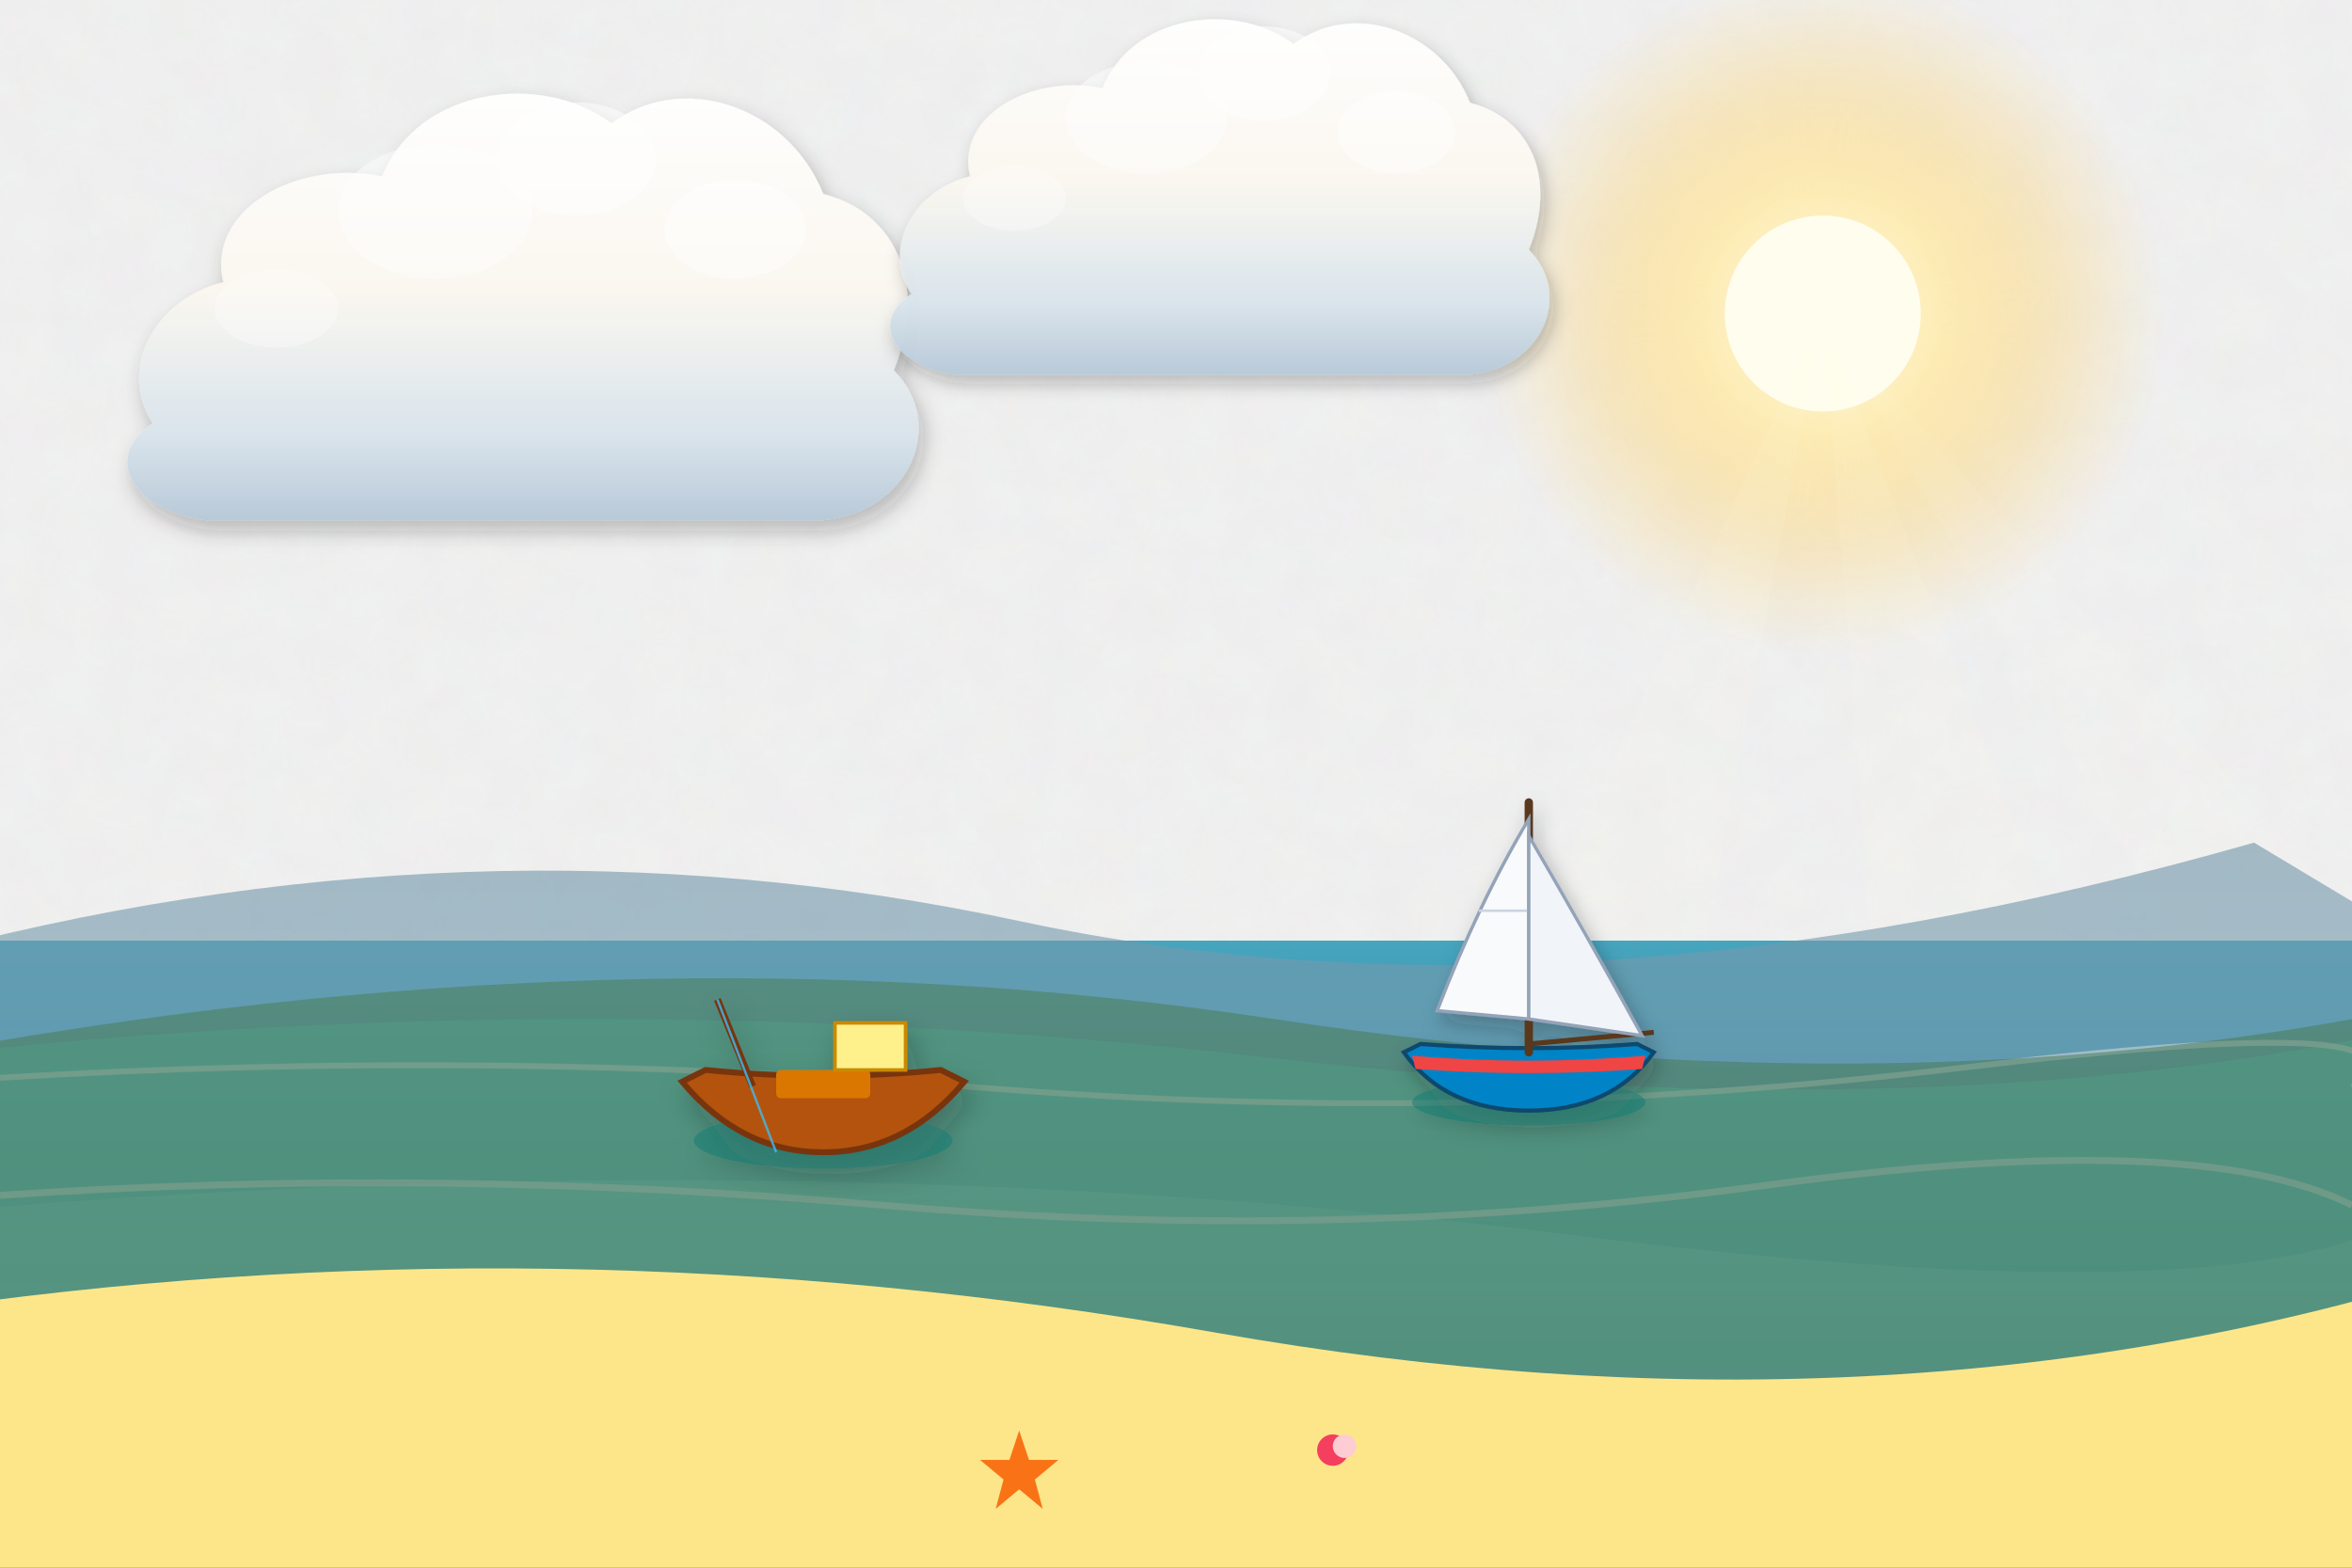
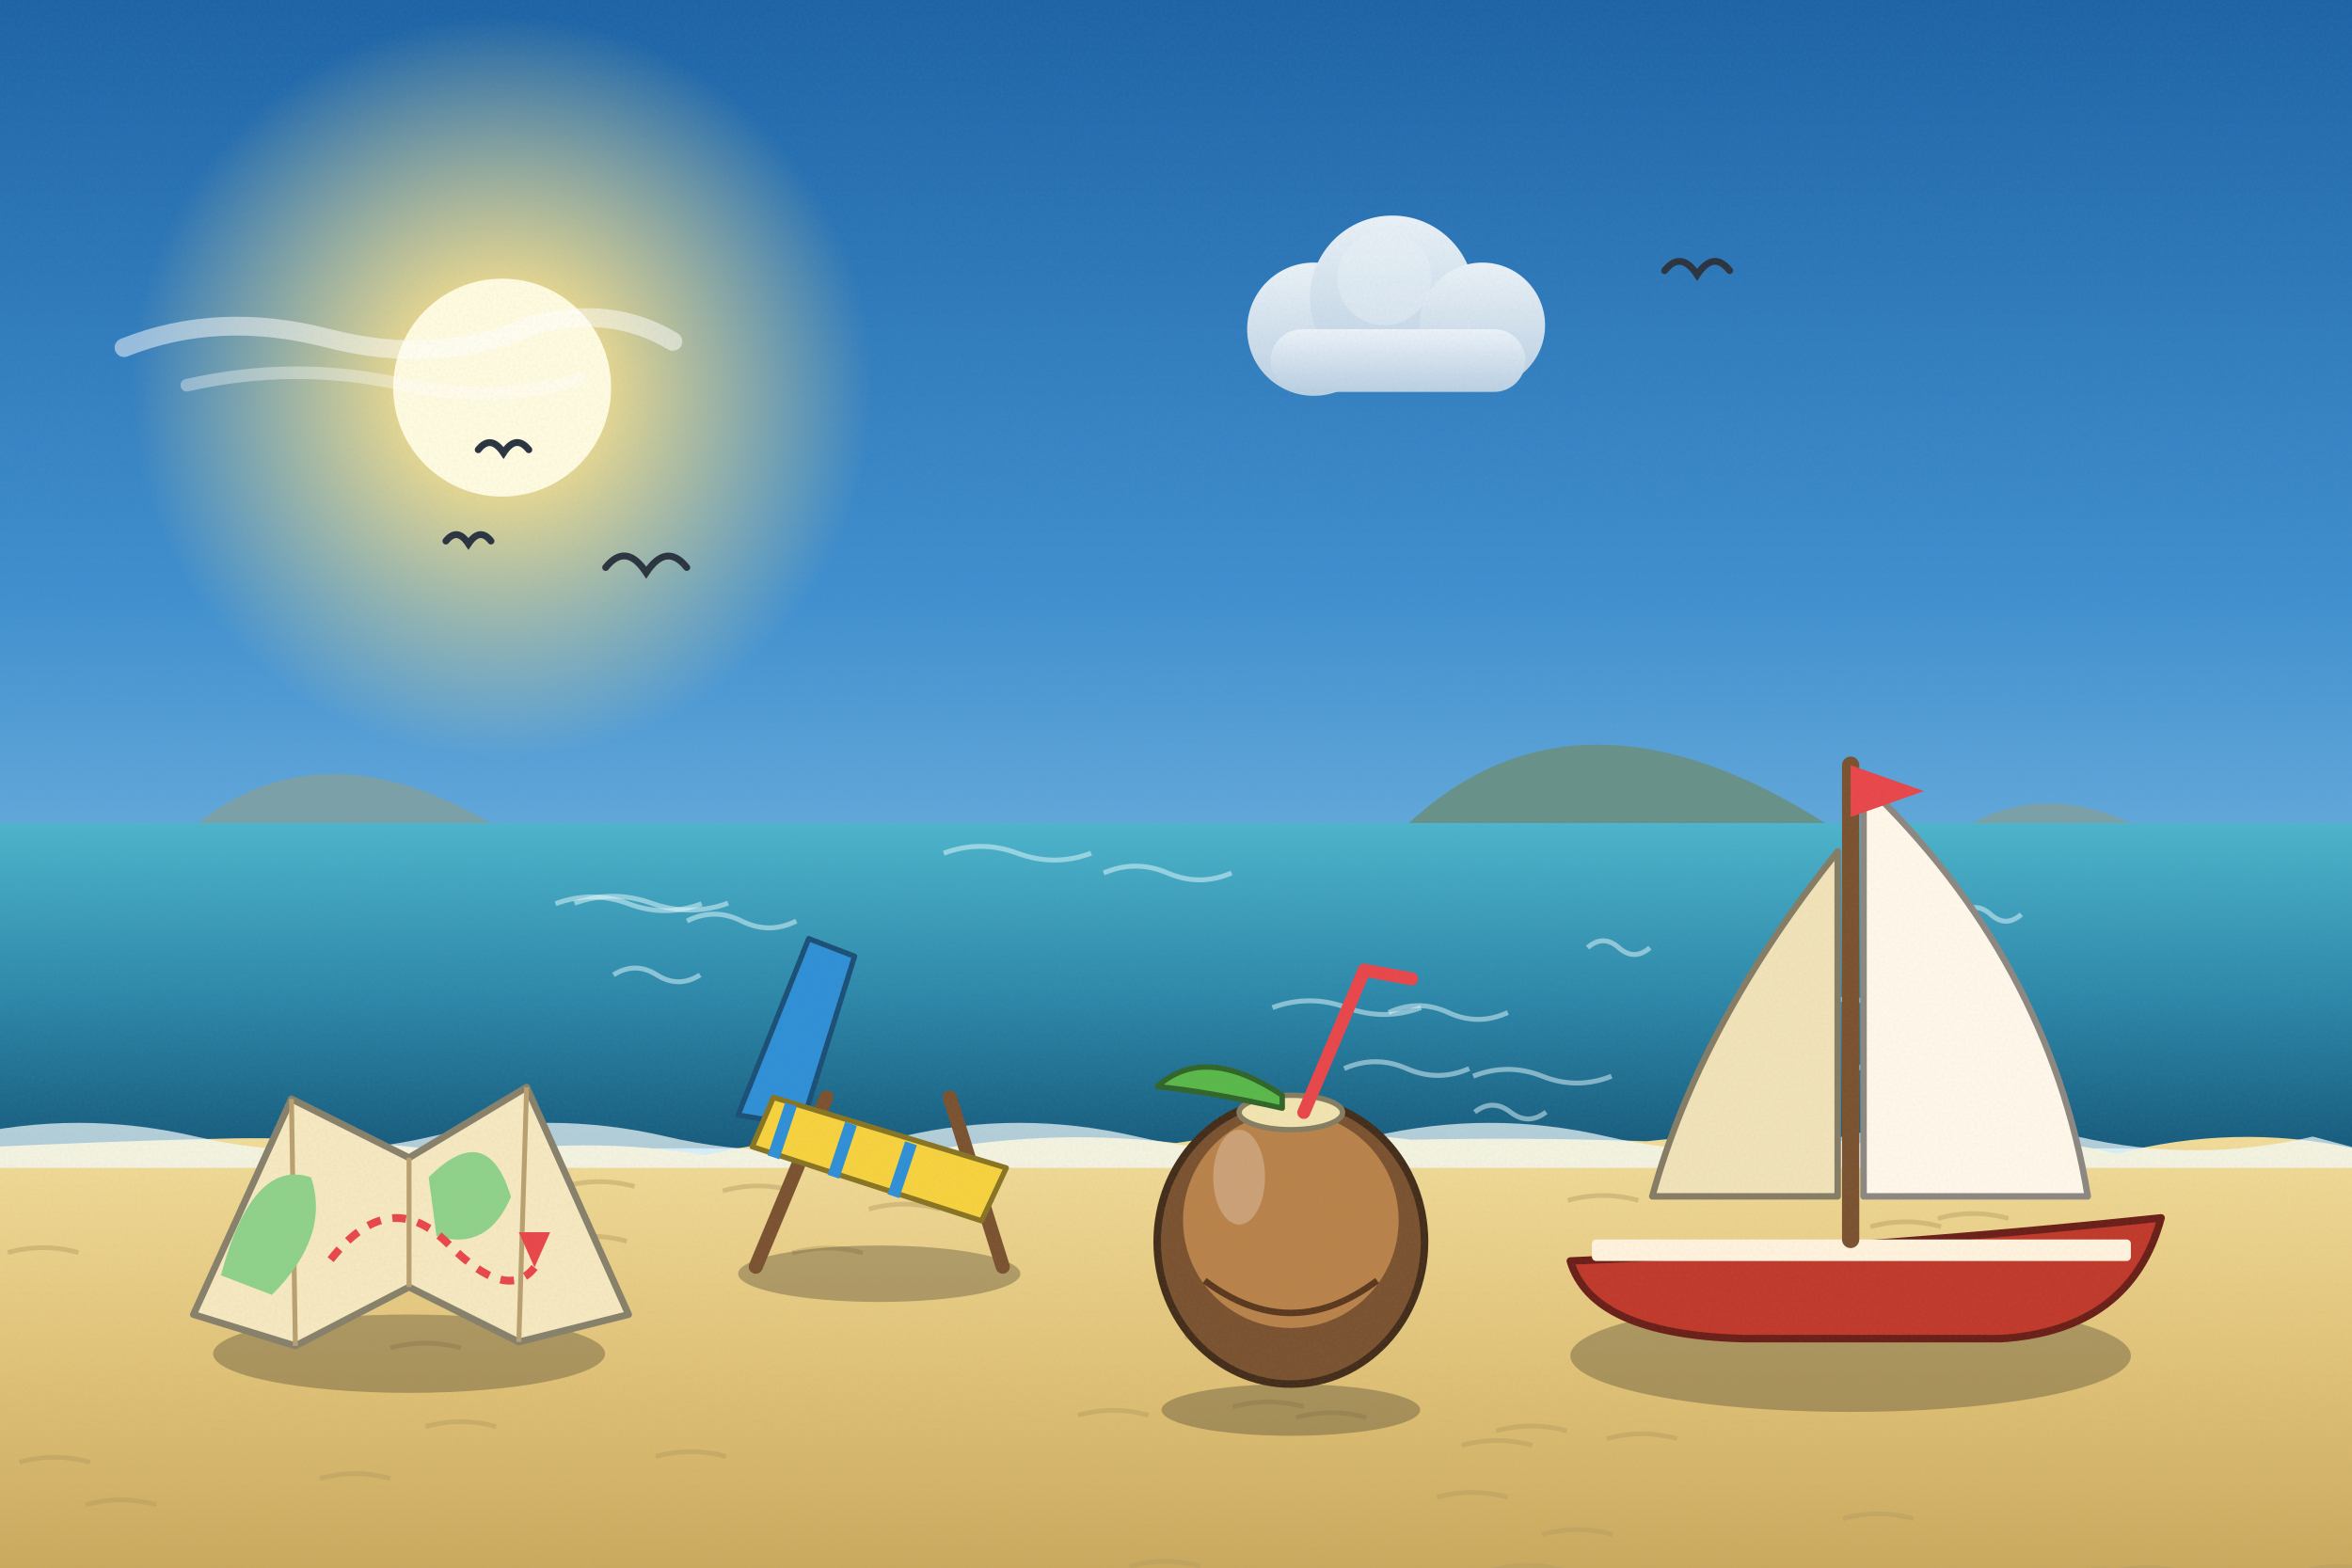
<svg xmlns="http://www.w3.org/2000/svg" viewBox="0 0 1200 800" width="1200" height="800">
  <defs>
-     <filter id="ghibliPaper" x="0%" y="0%" width="100%" height="100%">
-       <feTurbulence type="fractalNoise" baseFrequency="0.04" numOctaves="3" result="noise" seed="42" />
-       <feColorMatrix type="matrix" values="1 0 0 0 0  0 1 0 0 0  0 0 1 0 0  0 0 0 0.035 0" in="noise" result="coloredNoise" />
-       <feComposite operator="in" in2="SourceGraphic" />
-     </filter>
-     <filter id="softGlow" x="-20%" y="-20%" width="140%" height="140%">
-       <feGaussianBlur stdDeviation="8" result="blur" />
-       <feComposite in="SourceGraphic" in2="blur" operator="over" />
-     </filter>
-     <filter id="dropShadow" x="-20%" y="-20%" width="140%" height="140%">
-       <feDropShadow dx="3" dy="6" stdDeviation="6" flood-color="#141e28" flood-opacity="0.28" />
-     </filter>
-     <linearGradient id="skyDay" x1="0" y1="0" x2="0" y2="1">
-       <stop offset="0%" stop-color="#236ca7" />
-       <stop offset="35%" stop-color="#5fa3d6" />
-       <stop offset="70%" stop-color="#b8e1f2" />
-       <stop offset="100%" stop-color="#fdf3dc" />
-     </linearGradient>
-     <linearGradient id="skySunset" x1="0" y1="0" x2="0" y2="1">
-       <stop offset="0%" stop-color="#31396b" />
-       <stop offset="35%" stop-color="#73507b" />
-       <stop offset="65%" stop-color="#cb6b5c" />
-       <stop offset="85%" stop-color="#f29e5a" />
-       <stop offset="100%" stop-color="#fedaa2" />
-     </linearGradient>
-     <linearGradient id="skyDusk" x1="0" y1="0" x2="0" y2="1">
-       <stop offset="0%" stop-color="#121832" />
-       <stop offset="40%" stop-color="#262f56" />
-       <stop offset="70%" stop-color="#4e3d64" />
-       <stop offset="90%" stop-color="#915264" />
-       <stop offset="100%" stop-color="#d6846c" />
-     </linearGradient>
-     <linearGradient id="cloudBodyDay" x1="0" y1="0" x2="0" y2="1">
-       <stop offset="0%" stop-color="#ffffff" />
-       <stop offset="45%" stop-color="#fcf8f0" />
-       <stop offset="80%" stop-color="#d9e4ec" />
-       <stop offset="100%" stop-color="#b6c8d7" />
-     </linearGradient>
-     <linearGradient id="cloudBodySunset" x1="0" y1="0" x2="0" y2="1">
-       <stop offset="0%" stop-color="#fff5e6" />
-       <stop offset="40%" stop-color="#fbd0a5" />
-       <stop offset="75%" stop-color="#cf8ca0" />
-       <stop offset="100%" stop-color="#7e607c" />
-     </linearGradient>
-     <radialGradient id="sunGlowDay" cx="50%" cy="50%" r="50%">
-       <stop offset="0%" stop-color="#fffced" stop-opacity="1" />
-       <stop offset="35%" stop-color="#ffebaa" stop-opacity="0.85" />
-       <stop offset="70%" stop-color="#ffd573" stop-opacity="0.35" />
-       <stop offset="100%" stop-color="#ffd573" stop-opacity="0" />
-     </radialGradient>
-     <radialGradient id="sunGlowSunset" cx="50%" cy="50%" r="50%">
-       <stop offset="0%" stop-color="#fff8db" stop-opacity="1" />
-       <stop offset="30%" stop-color="#ffb753" stop-opacity="0.9" />
-       <stop offset="65%" stop-color="#f46e45" stop-opacity="0.4" />
-       <stop offset="100%" stop-color="#e04a43" stop-opacity="0" />
-     </radialGradient>
-     <linearGradient id="hillDistant" x1="0" y1="0" x2="0" y2="1">
-       <stop offset="0%" stop-color="#6e94a8" />
-       <stop offset="100%" stop-color="#93b9c7" />
-     </linearGradient>
-     <linearGradient id="hillMid" x1="0" y1="0" x2="0" y2="1">
-       <stop offset="0%" stop-color="#4a7c4f" />
-       <stop offset="50%" stop-color="#3c6a40" />
-       <stop offset="100%" stop-color="#2d5231" />
-     </linearGradient>
-     <linearGradient id="hillNear" x1="0" y1="0" x2="0" y2="1">
-       <stop offset="0%" stop-color="#699e4c" />
-       <stop offset="60%" stop-color="#4c7e33" />
-       <stop offset="100%" stop-color="#2f5720" />
-     </linearGradient>
-     <linearGradient id="woodTone" x1="0" y1="0" x2="0" y2="1">
-       <stop offset="0%" stop-color="#9c6d48" />
-       <stop offset="50%" stop-color="#784f30" />
-       <stop offset="100%" stop-color="#55341c" />
-     </linearGradient>
-     <linearGradient id="brassTone" x1="0" y1="0" x2="1" y2="1">
-       <stop offset="0%" stop-color="#ffe699" />
-       <stop offset="35%" stop-color="#d9a536" />
-       <stop offset="70%" stop-color="#996c14" />
-       <stop offset="100%" stop-color="#5e4007" />
+     <linearGradient id="woodTone" x1="0" y1="0" x2="1" y2="0">
+       <stop offset="0" stop-color="#a77649" />
+       <stop offset=".5" stop-color="#7d5231" />
+       <stop offset="1" stop-color="#5a381e" />
    </linearGradient>
    <linearGradient id="stoneTone" x1="0" y1="0" x2="0" y2="1">
-       <stop offset="0%" stop-color="#c5beb3" />
-       <stop offset="60%" stop-color="#999184" />
-       <stop offset="100%" stop-color="#6c6458" />
+       <stop offset="0" stop-color="#c5beb3" />
+       <stop offset="1" stop-color="#7c7468" />
    </linearGradient>
-     <linearGradient id="waterTone" x1="0" y1="0" x2="0" y2="1">
-       <stop offset="0%" stop-color="#47a5be" />
-       <stop offset="50%" stop-color="#2a7796" />
-       <stop offset="100%" stop-color="#144d6a" />
+     <filter id="softShadow" x="-20%" y="-20%" width="140%" height="140%">
+       <feDropShadow dx="2" dy="5" stdDeviation="4" flood-color="#1b1a14" flood-opacity=".25" />
+     </filter>
+     <filter id="grain" x="0" y="0" width="100%" height="100%">
+       <feTurbulence type="fractalNoise" baseFrequency=".7" numOctaves="2" seed="11" />
+       <feColorMatrix type="matrix" values="0 0 0 0 .34  0 0 0 0 .34  0 0 0 0 .32  0 0 0 .22 -.07" />
+     </filter>
+     <linearGradient id="skyMain" x1="0" y1="0" x2="0" y2="1">
+       <stop offset="0" stop-color="#1c63a6" />
+       <stop offset=".38" stop-color="#3f8fcf" />
+       <stop offset=".72" stop-color="#8cc7ea" />
+       <stop offset="1" stop-color="#d8f0f8" />
+     </linearGradient>
+     <linearGradient id="cloudG" x1="0" y1="0" x2="0" y2="1">
+       <stop offset="0" stop-color="#ffffff" />
+       <stop offset="1" stop-color="#c7d8e6" />
+     </linearGradient>
+     <radialGradient id="sunG">
+       <stop offset="0" stop-color="#fffbe0" />
+       <stop offset=".3" stop-color="#ffe38a" stop-opacity=".85" />
+       <stop offset="1" stop-color="#ffe38a" stop-opacity="0" />
+     </radialGradient>
+     <linearGradient id="gndG" x1="0" y1="0" x2="0" y2="1">
+       <stop offset="0" stop-color="#f2dc9a" />
+       <stop offset=".5" stop-color="#e0c277" />
+       <stop offset="1" stop-color="#c6a458" />
    </linearGradient>
  </defs>
-   <rect width="1200" height="800" fill="url(#skyDay)" filter="url(#ghibliPaper)" />
+   <rect width="1200" height="800" fill="url(#skyMain)" />
  <g>
-     <circle cx="930" cy="160" r="175" fill="url(#sunGlowDay)" />
-     <circle cx="930" cy="160" r="50" fill="#fffded" />
-     <polygon points="930,160 630,800 810,800" fill="#fffbe6" opacity="0.08" />
-     <polygon points="930,160 980,800 1170,800" fill="#fffbe6" opacity="0.08" />
-     <polygon points="930,160 1290,800 1490,800" fill="#fffbe6" opacity="0.06" />
+     <circle cx="256.2" cy="197.8" r="189.04" fill="url(#sunG)" />
+     <circle cx="256.2" cy="197.8" r="55.6" fill="#fffbe0" />
  </g>
-   <g transform="translate(240, 180) scale(0.9)" opacity="0.95">
-     <path d="M-180,40        C-200,10 -180,-30 -140,-40        C-150,-80 -100,-110 -50,-100        C-30,-150 40,-160 80,-130        C120,-160 180,-140 200,-90        C240,-80 260,-40 240,10        C270,40 250,90 200,95        L-150,95        C-190,90 -210,60 -180,40 Z" fill="url(#cloudBodyDay)" filter="url(#dropShadow)" />
-     <ellipse cx="60" cy="-110" rx="45" ry="32" fill="#ffffff" opacity="0.55" />
-     <ellipse cx="-20" cy="-80" rx="55" ry="38" fill="#ffffff" opacity="0.45" />
-     <ellipse cx="150" cy="-70" rx="40" ry="28" fill="#ffffff" opacity="0.5" />
-     <ellipse cx="-110" cy="-25" rx="35" ry="22" fill="#ffffff" opacity="0.35" />
+   <g transform="translate(191.3,169.4) scale(0.8)" opacity="0.9">
+     <path d="M-160,10 Q-100,-14 -30,4 Q40,22 100,-4 Q150,-18 190,6" stroke="#fff" stroke-width="12" stroke-linecap="round" fill="none" opacity=".55" />
+     <path d="M-120,34 Q-50,18 20,34 Q80,46 130,30" stroke="#fff" stroke-width="8" stroke-linecap="round" fill="none" opacity=".4" />
  </g>
-   <g transform="translate(600, 120) scale(0.75)" opacity="0.95">
-     <path d="M-180,40        C-200,10 -180,-30 -140,-40        C-150,-80 -100,-110 -50,-100        C-30,-150 40,-160 80,-130        C120,-160 180,-140 200,-90        C240,-80 260,-40 240,10        C270,40 250,90 200,95        L-150,95        C-190,90 -210,60 -180,40 Z" fill="url(#cloudBodyDay)" filter="url(#dropShadow)" />
-     <ellipse cx="60" cy="-110" rx="45" ry="32" fill="#ffffff" opacity="0.55" />
-     <ellipse cx="-20" cy="-80" rx="55" ry="38" fill="#ffffff" opacity="0.45" />
-     <ellipse cx="150" cy="-70" rx="40" ry="28" fill="#ffffff" opacity="0.5" />
-     <ellipse cx="-110" cy="-25" rx="35" ry="22" fill="#ffffff" opacity="0.35" />
+   <g transform="translate(710.3,168) scale(1)" opacity="0.9">
+     <circle cx="-40" cy="0" r="34" fill="url(#cloudG)" />
+     <circle cx="0" cy="-16" r="42" fill="url(#cloudG)" />
+     <circle cx="46" cy="-2" r="32" fill="url(#cloudG)" />
+     <rect x="-62" y="0" width="130" height="32" rx="16" fill="url(#cloudG)" />
+     <circle cx="-4" cy="-26" r="24" fill="#fff" opacity=".4" />
  </g>
-   <path d="M-50,480 L1250,480 L1250,800 L-50,800 Z" fill="url(#waterTone)" />
-   <path d="M-50,540 Q300,500 650,540 T1250,520 L1250,800 L-50,800 Z" fill="#2dd4bf" opacity="0.8" />
-   <path d="M-50,620 Q400,580 800,630 T1250,600 L1250,800 L-50,800 Z" fill="#5eead4" opacity="0.6" />
-   <path d="M0,550 Q250,535 500,555 T1000,545 T1200,555" stroke="#ffffff" stroke-width="3" fill="none" opacity="0.8" />
-   <path d="M0,610 Q220,595 450,615 T900,605 T1200,615" stroke="#ffffff" stroke-width="3.5" fill="none" opacity="0.75" />
-   <path d="M-50,490 Q240,410 520,470 T1150,430 L1250,490 L1250,800 L-50,800 Z" fill="url(#hillDistant)" opacity="0.6" />
-   <path d="M-50,540 Q320,470 650,520 T1250,510 L1250,800 L-50,800 Z" fill="url(#hillMid)" opacity="0.5" />
-   <g transform="translate(420, 540) scale(1.2)" filter="url(#dropShadow)">
-     <ellipse cx="0" cy="35" rx="55" ry="12" fill="#0f766e" opacity="0.4" />
-     <path d="M-60,10 Q-35,40 0,40 Q35,40 60,10 L50,5 Q0,10 -50,5 Z" fill="#b45309" stroke="#78350f" stroke-width="2.5" />
-     <rect x="-20" y="5" width="40" height="12" fill="#d97706" rx="2" />
-     <rect x="5" y="-15" width="30" height="20" fill="#fef08a" stroke="#ca8a04" stroke-width="1.5" />
-     <line x1="-30" y1="12" x2="-45" y2="-25" stroke="#78350f" stroke-width="3" />
-     <line x1="-45" y1="-25" x2="-20" y2="40" stroke="#38bdf8" stroke-width="1" opacity="0.8" />
+   <path d="M80,440 Q160,350 280,440 Z" fill="#7aa0a8" />
+   <path d="M700,440 Q800,320 960,440 Z" fill="#679189" />
+   <path d="M980,440 Q1040,380 1120,440 Z" fill="#7aa0a8" />
+   <g>
+     <defs>
+       <linearGradient id="watG" x1="0" y1="0" x2="0" y2="1">
+         <stop offset="0" stop-color="#4cb4cc" />
+         <stop offset=".55" stop-color="#2b86a8" />
+         <stop offset="1" stop-color="#165b7d" />
+       </linearGradient>
+     </defs>
+     <rect x="-20" y="420" width="1240" height="166" fill="url(#watG)" />
+     <path d="M752.4,567.5 q9.1,-7 18.2,0 t18.2,0" stroke="#e8fbff" stroke-width="2.5" fill="none" opacity=".5" />
+     <path d="M283.4,461.2 q18.7,-7 37.3,0 t37.3,0" stroke="#e8fbff" stroke-width="2.5" fill="none" opacity=".5" />
+     <path d="M350.5,470 q13.9,-7 27.9,0 t27.9,0" stroke="#e8fbff" stroke-width="2.5" fill="none" opacity=".5" />
+     <path d="M810,483.6 q8,-7 15.9,0 t15.9,0" stroke="#e8fbff" stroke-width="2.5" fill="none" opacity=".5" />
+     <path d="M999.9,466.6 q7.8,-7 15.7,0 t15.7,0" stroke="#e8fbff" stroke-width="2.5" fill="none" opacity=".5" />
+     <path d="M751.6,549.2 q17.7,-7 35.3,0 t35.3,0" stroke="#e8fbff" stroke-width="2.5" fill="none" opacity=".5" />
+     <path d="M481.5,435.4 q18.8,-7 37.6,0 t37.6,0" stroke="#e8fbff" stroke-width="2.5" fill="none" opacity=".5" />
+     <path d="M563.1,445.5 q16.3,-7 32.6,0 t32.6,0" stroke="#e8fbff" stroke-width="2.5" fill="none" opacity=".5" />
+     <path d="M313,497.5 q11,-7 22.1,0 t22.1,0" stroke="#e8fbff" stroke-width="2.5" fill="none" opacity=".5" />
+     <path d="M953.3,536.8 q8.5,-7 16.9,0 t16.9,0" stroke="#e8fbff" stroke-width="2.5" fill="none" opacity=".5" />
+     <path d="M293.1,460.9 q19.6,-7 39.2,0 t39.2,0" stroke="#e8fbff" stroke-width="2.5" fill="none" opacity=".5" />
+     <path d="M685.8,545.3 q16,-7 31.9,0 t31.9,0" stroke="#e8fbff" stroke-width="2.5" fill="none" opacity=".5" />
+     <path d="M945.5,546.5 q10.9,-7 21.9,0 t21.9,0" stroke="#e8fbff" stroke-width="2.5" fill="none" opacity=".5" />
+     <path d="M708.5,516.7 q15.2,-7 30.4,0 t30.4,0" stroke="#e8fbff" stroke-width="2.5" fill="none" opacity=".5" />
+     <path d="M925.9,513.4 q16.4,-7 32.9,0 t32.9,0" stroke="#e8fbff" stroke-width="2.5" fill="none" opacity=".5" />
+     <path d="M649.2,514.2 q18.9,-7 37.9,0 t37.9,0" stroke="#e8fbff" stroke-width="2.5" fill="none" opacity=".5" />
  </g>
-   <g transform="translate(780, 520) scale(0.85)" filter="url(#dropShadow)">
-     <ellipse cx="0" cy="50" rx="70" ry="14" fill="#0f766e" opacity="0.4" />
-     <path d="M-75,20 Q-50,55 0,55 Q50,55 75,20 L65,15 Q0,20 -65,15 Z" fill="#0284c7" stroke="#0c4a6e" stroke-width="2.5" />
-     <path d="M-70,22 Q0,28 70,22 L68,30 Q0,35 -68,30 Z" fill="#ef4444" />
-     <line x1="0" y1="20" x2="0" y2="-130" stroke="#5a381e" stroke-width="5" stroke-linecap="round" />
-     <line x1="0" y1="15" x2="75" y2="8" stroke="#5a381e" stroke-width="3" />
-     <path d="M0,-120 Q-30,-70 -55,-5 L0,0 Z" fill="#f8fafc" stroke="#94a3b8" stroke-width="2" />
-     <line x1="0" y1="-65" x2="-30" y2="-65" stroke="#cbd5e1" stroke-width="1.5" />
-     <path d="M0,-110 Q35,-50 68,10 L0,0 Z" fill="#f1f5f9" stroke="#94a3b8" stroke-width="2" />
+   <g>
+     <path d="M-20,586 Q60,582.1 120,580.9 Q180,580.2 240,589.2 Q300,579.6 360,589.5 Q420,575 480,586.2 Q540,576.2 600,583.3 Q660,573.8 720,581.6 Q780,580.3 840,582.4 Q900,575.7 960,584.9 Q1020,574.1 1080,588.8 Q1140,573.2 1200,585.8 Q1260,582.3 1320,584.4 L1240,820 L-20,820 Z" fill="url(#gndG)" />
+     <path d="M443.3,617 q18,-5 36,0" stroke="#b39b5f" stroke-width="2.4" fill="none" opacity=".45" />
+     <path d="M745.8,737.6 q18,-5 36,0" stroke="#b39b5f" stroke-width="2.4" fill="none" opacity=".45" />
+     <path d="M629.1,717.9 q18,-5 36,0" stroke="#b39b5f" stroke-width="2.4" fill="none" opacity=".45" />
+     <path d="M576.4,799.3 q18,-5 36,0" stroke="#b39b5f" stroke-width="2.4" fill="none" opacity=".45" />
+     <path d="M163.2,754.5 q18,-5 36,0" stroke="#b39b5f" stroke-width="2.4" fill="none" opacity=".45" />
+     <path d="M733.2,764.1 q18,-5 36,0" stroke="#b39b5f" stroke-width="2.4" fill="none" opacity=".45" />
+     <path d="M626,670.9 q18,-5 36,0" stroke="#b39b5f" stroke-width="2.4" fill="none" opacity=".45" />
+     <path d="M334.5,743.3 q18,-5 36,0" stroke="#b39b5f" stroke-width="2.4" fill="none" opacity=".45" />
+     <path d="M141.5,608.2 q18,-5 36,0" stroke="#b39b5f" stroke-width="2.4" fill="none" opacity=".45" />
+     <path d="M43.8,767.9 q18,-5 36,0" stroke="#b39b5f" stroke-width="2.4" fill="none" opacity=".45" />
+     <path d="M601.2,672.7 q18,-5 36,0" stroke="#b39b5f" stroke-width="2.4" fill="none" opacity=".45" />
+     <path d="M940.3,775 q18,-5 36,0" stroke="#b39b5f" stroke-width="2.4" fill="none" opacity=".45" />
+     <path d="M988.7,621.8 q18,-5 36,0" stroke="#b39b5f" stroke-width="2.4" fill="none" opacity=".45" />
+     <path d="M761.2,801.3 q18,-5 36,0" stroke="#b39b5f" stroke-width="2.4" fill="none" opacity=".45" />
+     <path d="M799.9,612.6 q18,-5 36,0" stroke="#b39b5f" stroke-width="2.4" fill="none" opacity=".45" />
+     <path d="M661.2,723.4 q18,-5 36,0" stroke="#b39b5f" stroke-width="2.4" fill="none" opacity=".45" />
+     <path d="M1174.6,802 q18,-5 36,0" stroke="#b39b5f" stroke-width="2.4" fill="none" opacity=".45" />
+     <path d="M368.7,607.7 q18,-5 36,0" stroke="#b39b5f" stroke-width="2.4" fill="none" opacity=".45" />
+     <path d="M604.5,682.6 q18,-5 36,0" stroke="#b39b5f" stroke-width="2.4" fill="none" opacity=".45" />
+     <path d="M283.8,633.4 q18,-5 36,0" stroke="#b39b5f" stroke-width="2.4" fill="none" opacity=".45" />
+     <path d="M786.8,783.1 q18,-5 36,0" stroke="#b39b5f" stroke-width="2.4" fill="none" opacity=".45" />
+     <path d="M199.1,687.9 q18,-5 36,0" stroke="#b39b5f" stroke-width="2.4" fill="none" opacity=".45" />
+     <path d="M1077.3,802.4 q18,-5 36,0" stroke="#b39b5f" stroke-width="2.4" fill="none" opacity=".45" />
+     <path d="M4,639.2 q18,-5 36,0" stroke="#b39b5f" stroke-width="2.4" fill="none" opacity=".45" />
+     <path d="M954.3,626 q18,-5 36,0" stroke="#b39b5f" stroke-width="2.4" fill="none" opacity=".45" />
+     <path d="M763.4,730.2 q18,-5 36,0" stroke="#b39b5f" stroke-width="2.4" fill="none" opacity=".45" />
+     <path d="M949,636.8 q18,-5 36,0" stroke="#b39b5f" stroke-width="2.4" fill="none" opacity=".45" />
+     <path d="M404.2,639.4 q18,-5 36,0" stroke="#b39b5f" stroke-width="2.4" fill="none" opacity=".45" />
+     <path d="M550,722.2 q18,-5 36,0" stroke="#b39b5f" stroke-width="2.4" fill="none" opacity=".45" />
+     <path d="M1053.8,803.6 q18,-5 36,0" stroke="#b39b5f" stroke-width="2.4" fill="none" opacity=".45" />
+     <path d="M819.7,734.2 q18,-5 36,0" stroke="#b39b5f" stroke-width="2.4" fill="none" opacity=".45" />
+     <path d="M287.8,605.5 q18,-5 36,0" stroke="#b39b5f" stroke-width="2.4" fill="none" opacity=".45" />
+     <path d="M217.1,728 q18,-5 36,0" stroke="#b39b5f" stroke-width="2.4" fill="none" opacity=".45" />
+     <path d="M9.9,746.2 q18,-5 36,0" stroke="#b39b5f" stroke-width="2.4" fill="none" opacity=".45" />
  </g>
-   <path d="M-50,670 Q280,620 620,680 T1250,650 L1250,800 L-50,800 Z" fill="#fde68a" />
-   <polygon points="520,730 525,745 540,745 528,755 532,770 520,760 508,770 512,755 500,745 515,745" fill="#f97316" />
-   <circle cx="680" cy="740" r="8" fill="#f43f5e" />
-   <circle cx="686" cy="738" r="6" fill="#fecdd3" />
+   <g stroke="#2a3440" stroke-width="3.5" fill="none" stroke-linecap="round">
+     <path d="M849.3,138.1 q8.3,-10.4 16.6,2.1 q8.3,-12.5 16.6,-2.1" />
+     <path d="M309,289.6 q10.4,-13 20.7,2.6 q10.4,-15.5 20.7,-2.6" />
+     <path d="M244,229.5 q6.4,-8 12.9,1.6 q6.4,-9.7 12.9,-1.6" />
+     <path d="M227.5,276.1 q5.8,-7.2 11.5,1.4 q5.8,-8.6 11.5,-1.4" />
+   </g>
+   <path d="M-20,580 q60,-14 120,0 t120,0 t120,0 t120,0 t120,0 t120,0 t120,0 t120,0 t120,0 t120,0 L1240,596 L-20,596 Z" fill="#f4fdff" opacity=".7" />
+   <g transform="translate(448.6,650) scale(0.9)">
+     <ellipse cx="0" cy="0" rx="80" ry="16" fill="#1b1a14" opacity="0.28" />
+     <line x1="-70" y1="-4" x2="-30" y2="-100" stroke="#7a5230" stroke-width="8" stroke-linecap="round" />
+     <line x1="70" y1="-4" x2="40" y2="-100" stroke="#7a5230" stroke-width="8" stroke-linecap="round" />
+     <path d="M-80,-90 L-40,-190 L-14,-180 L-44,-84 Z" fill="#2f8fd6" stroke="#1a4f76" stroke-width="3" stroke-linejoin="round" stroke-linecap="round" />
+     <path d="M-60,-100 L72,-60 L58,-30 L-72,-72 Z" fill="#f7d23e" stroke="#887422" stroke-width="3" stroke-linejoin="round" stroke-linecap="round" />
+     <line x1="-50" y1="-96" x2="-60" y2="-66" stroke="#2f8fd6" stroke-width="7" />
+     <line x1="-16" y1="-85" x2="-26" y2="-55" stroke="#2f8fd6" stroke-width="7" />
+     <line x1="18" y1="-74" x2="8" y2="-44" stroke="#2f8fd6" stroke-width="7" />
+   </g>
+   <g transform="translate(944.2,687.5) scale(1.1)">
+     <ellipse cx="0" cy="4" rx="130" ry="26" fill="#1b1a14" opacity="0.28" />
+     <path d="M-130,-40 Q-120,-6 -50,-4 L70,-4 Q130,-8 144,-60 Q10,-46 -130,-40 Z" fill="#c0392b" stroke="#6a1f18" stroke-width="3.5" stroke-linejoin="round" stroke-linecap="round" />
+     <rect x="-120" y="-50" width="250" height="10" rx="2" fill="#fff3dd" stroke="#8c867a" stroke-width="0" />
+     <line x1="0" y1="-50" x2="0" y2="-270" stroke="#7a5230" stroke-width="8" stroke-linecap="round" />
+     <path d="M6,-262 Q92,-180 110,-70 L6,-70 Z" fill="#fff8ea" stroke="#8c8881" stroke-width="3" stroke-linejoin="round" stroke-linecap="round" />
+     <path d="M-6,-230 Q-70,-150 -92,-70 L-6,-70 Z" fill="#f1e2b8" stroke="#857c65" stroke-width="3" stroke-linejoin="round" stroke-linecap="round" />
+     <path d="M0,-270 L34,-258 L0,-246 Z" fill="#e8464a" />
+   </g>
+   <g transform="translate(208.7,690.8) scale(1)">
+     <ellipse cx="0" cy="0" rx="100" ry="20" fill="#1b1a14" opacity="0.28" />
+     <path d="M-110,-20 L-60,-130 L0,-100 L60,-136 L112,-20 L56,-6 L0,-34 L-58,-4 Z" fill="#f6e8c0" stroke="#87806a" stroke-width="3.5" stroke-linejoin="round" stroke-linecap="round" />
+     <path d="M-60,-130 L-58,-4 M0,-100 L0,-34 M60,-136 L56,-6" stroke="#b9a070" stroke-width="2.5" />
+     <path d="M-96,-40 Q-80,-100 -50,-90 Q-40,-60 -70,-30 Z" fill="#8fd18a" stroke="#4f734c" stroke-width="0" stroke-linejoin="round" stroke-linecap="round" />
+     <path d="M10,-90 Q40,-120 52,-80 Q40,-52 14,-60 Z" fill="#8fd18a" stroke="#4f734c" stroke-width="0" stroke-linejoin="round" stroke-linecap="round" />
+     <path d="M-40,-48 Q-10,-86 20,-56 T64,-44" stroke="#e8464a" stroke-width="4" stroke-dasharray="7 6" fill="none" />
+     <path d="M64,-44 l-8,-18 l16,0 Z" fill="#e8464a" />
+   </g>
+   <g transform="translate(658.6,719.5) scale(1.1)">
+     <ellipse cx="0" cy="0" rx="60" ry="12" fill="#1b1a14" opacity="0.28" />
+     <ellipse cx="0" cy="-78" rx="62" ry="66" fill="#7a5230" stroke="#432d1a" stroke-width="3.5" />
+     <ellipse cx="0" cy="-88" rx="50" ry="50" fill="#b9824a" stroke="#664829" stroke-width="0" />
+     <path d="M-40,-60 Q0,-30 40,-60" stroke="#5a381e" stroke-width="3" fill="none" />
+     <ellipse cx="0" cy="-138" rx="24" ry="8" fill="#f1e4b0" stroke="#857d61" stroke-width="2.5" />
+     <line x1="6" y1="-138" x2="34" y2="-204" stroke="#e8464a" stroke-width="6" stroke-linecap="round" />
+     <line x1="34" y1="-204" x2="56" y2="-200" stroke="#e8464a" stroke-width="6" stroke-linecap="round" />
+     <ellipse cx="-24" cy="-108" rx="12" ry="22" fill="#ffffff" opacity="0.25" />
+     <path d="M-4,-146 Q-40,-170 -62,-150 Q-40,-148 -4,-140 Z" fill="#59b84a" stroke="#316529" stroke-width="2.5" stroke-linejoin="round" stroke-linecap="round" />
+   </g>
+   <rect x="-1" y="0" width="1202" height="800" filter="url(#grain)" opacity=".55" />
</svg>
